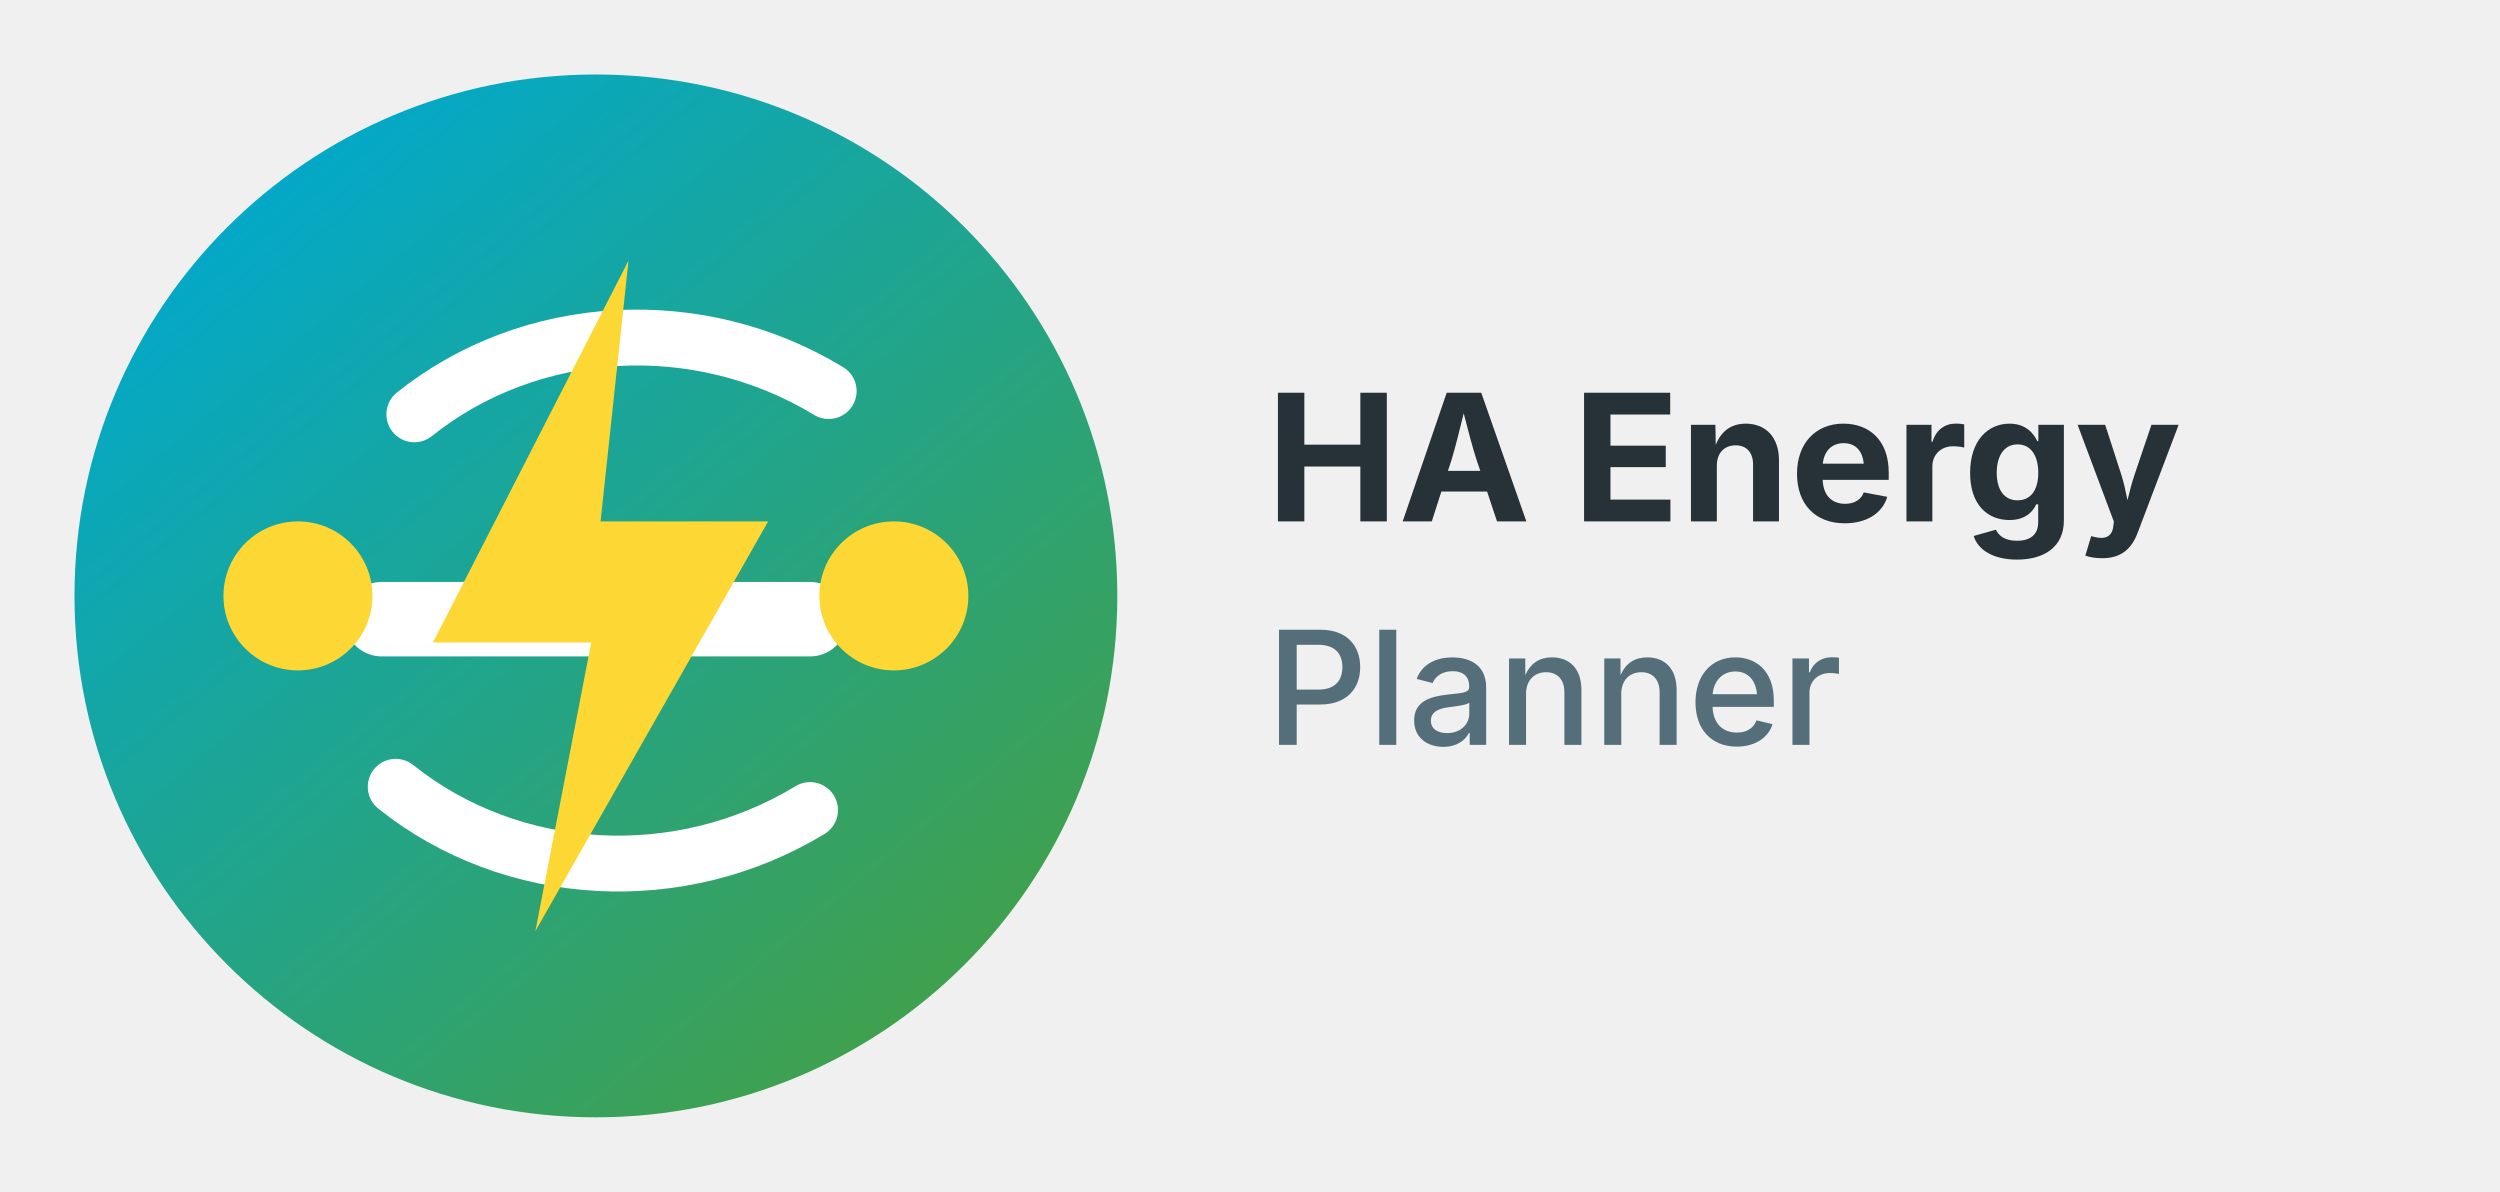
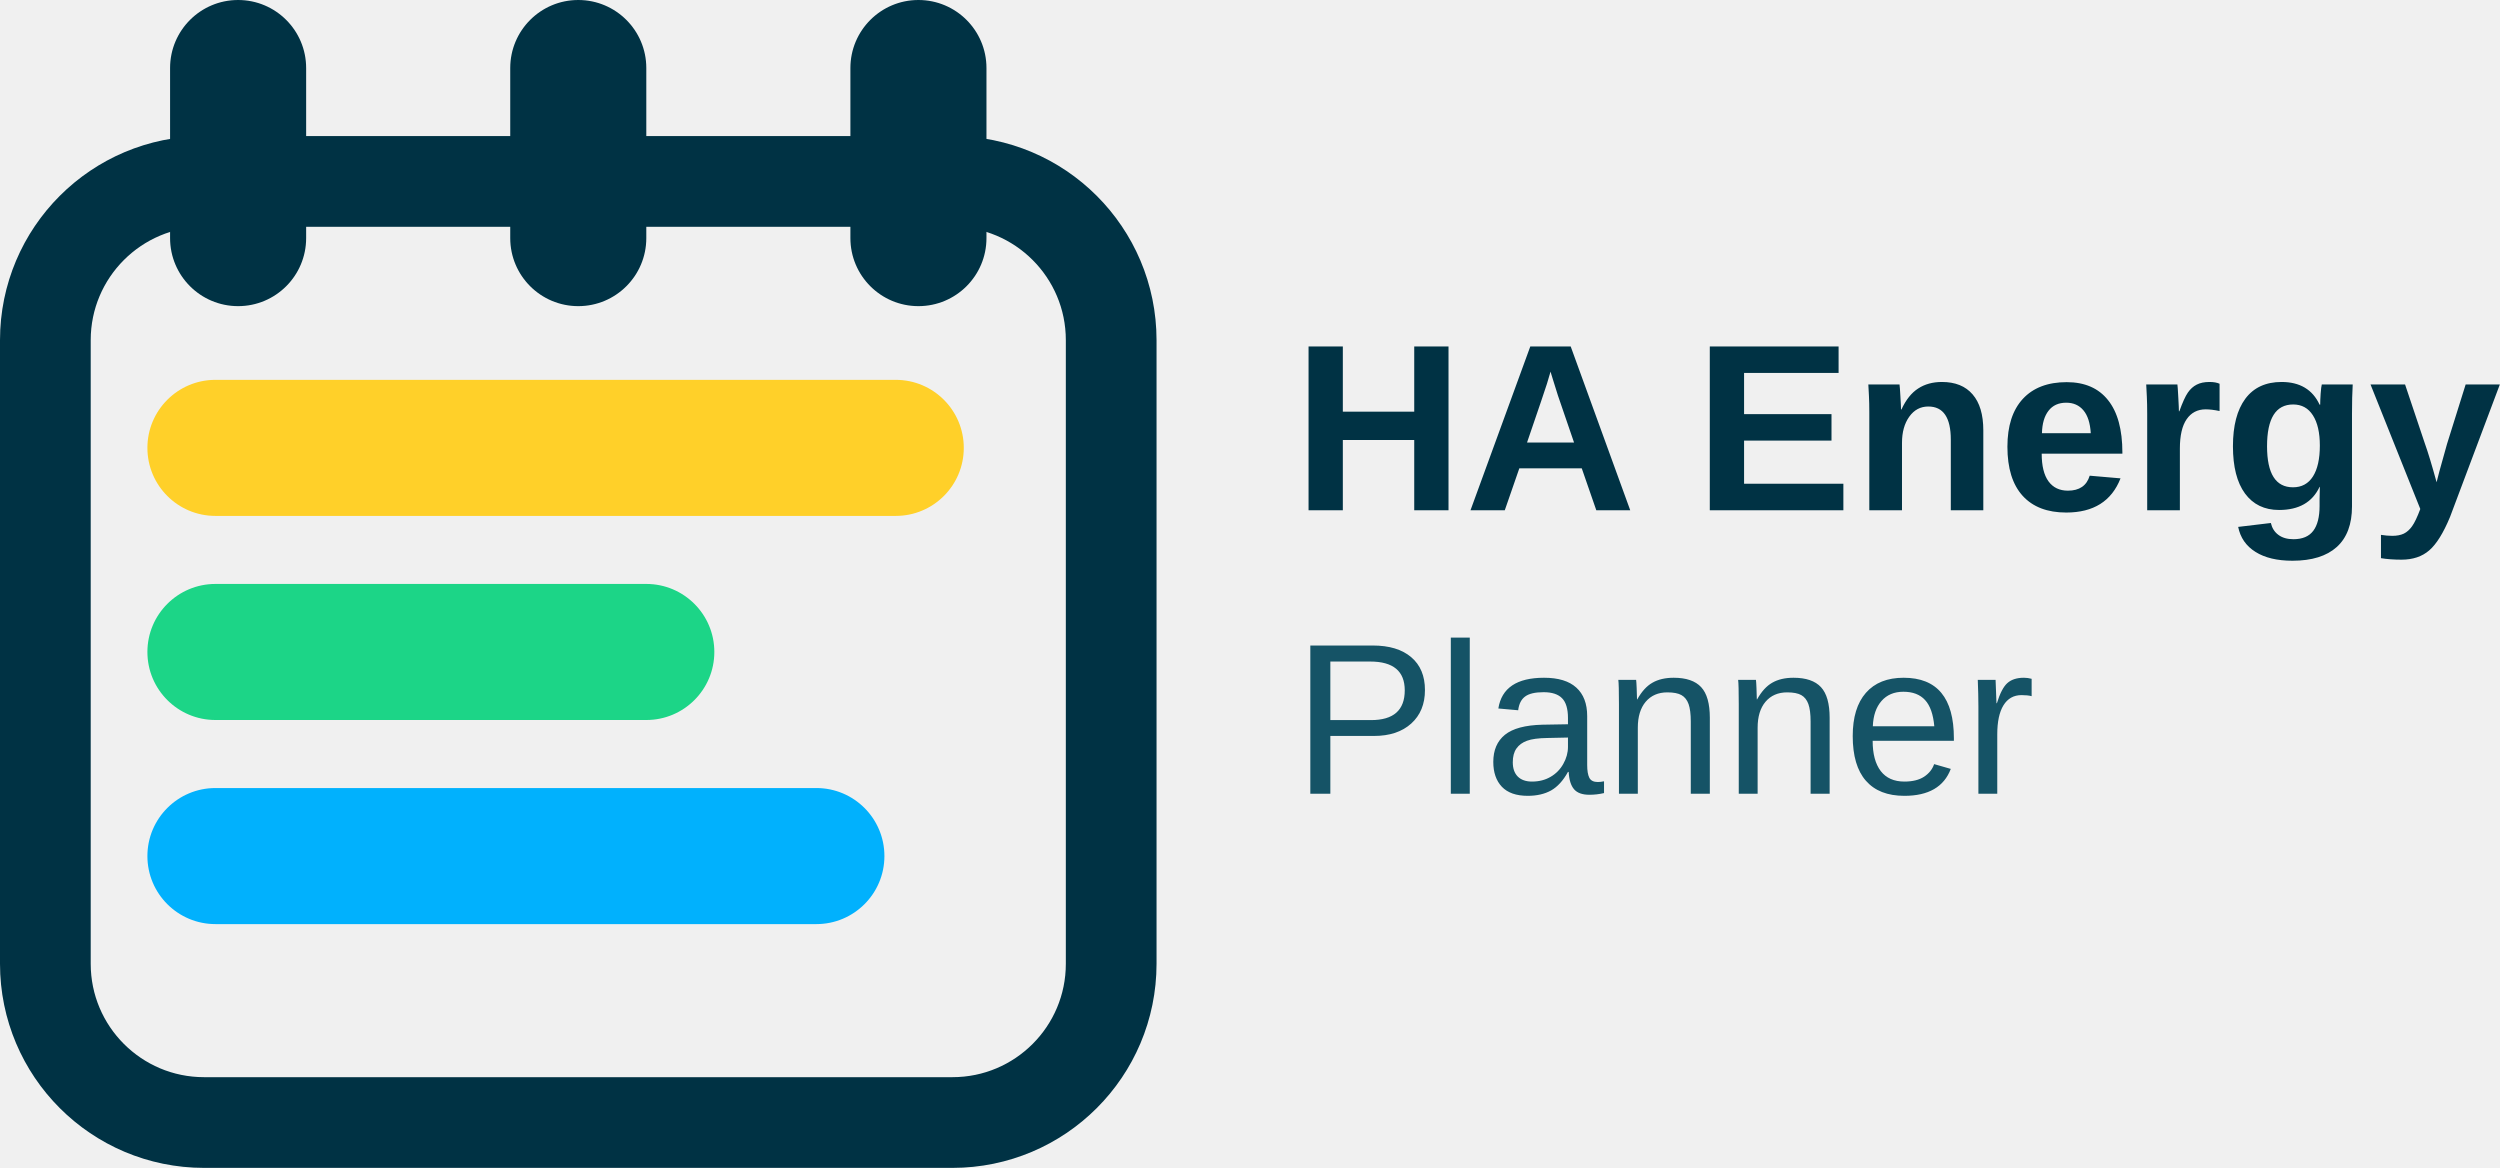
- <svg xmlns="http://www.w3.org/2000/svg" viewBox="0 0 537 256" role="img" aria-label="Energy Planner logo">
-   <defs>
-     <linearGradient id="badge" x1="48" y1="32" x2="208" y2="224" gradientUnits="userSpaceOnUse">
-       <stop offset="0" stop-color="#00a9ce" />
-       <stop offset="1" stop-color="#43a047" />
-     </linearGradient>
-   </defs>
-   <circle cx="128" cy="128" r="112" fill="url(#badge)" />
-   <path d="M82 133h92" stroke="#ffffff" stroke-width="16" stroke-linecap="round" />
-   <path d="M85 169c25 20 61 22 89 5" fill="none" stroke="#ffffff" stroke-width="12" stroke-linecap="round" />
-   <path d="M89 89c25-20 61-22 89-5" fill="none" stroke="#ffffff" stroke-width="12" stroke-linecap="round" />
-   <circle cx="64" cy="128" r="16" fill="#fdd835" />
-   <circle cx="192" cy="128" r="16" fill="#fdd835" />
-   <path d="M135 56l-42 82h34l-12 62 50-88h-36z" fill="#fdd835" />
-   <text x="272" y="112" fill="#263238" font-family="Inter, Arial, sans-serif" font-size="38" font-weight="700">HA Energy</text>
-   <text x="272" y="160" fill="#546e7a" font-family="Inter, Arial, sans-serif" font-size="34" font-weight="500">Planner</text>
+ <svg xmlns="http://www.w3.org/2000/svg" width="548" height="256" viewBox="26 26 440.969 206" role="img" aria-label="Energy Planner logo">
+   <rect x="34" y="58" width="188" height="166" rx="28" fill="none" stroke="#003244" stroke-width="16" />
+   <g fill="#003244">
+     <rect x="56" y="26" width="24" height="54" rx="12" />
+     <rect x="116" y="26" width="24" height="54" rx="12" />
+     <rect x="176" y="26" width="24" height="54" rx="12" />
+   </g>
+   <g fill="#FFD029">
+     <rect x="52" y="93" width="144" height="24" rx="12" />
+   </g>
+   <g fill="#1CD587">
+     <rect x="52" y="129" width="100" height="24" rx="12" />
+   </g>
+   <g fill="#01B1FD">
+     <rect x="52" y="165" width="130" height="24" rx="12" />
+   </g>
+   <text x="254" y="116" fill="#003244" font-family="Arial, sans-serif" font-size="42" font-weight="700">HA Energy</text>
+   <text x="254" y="166" fill="#155366" font-family="Arial, sans-serif" font-size="38" font-weight="400">Planner</text>
</svg>
